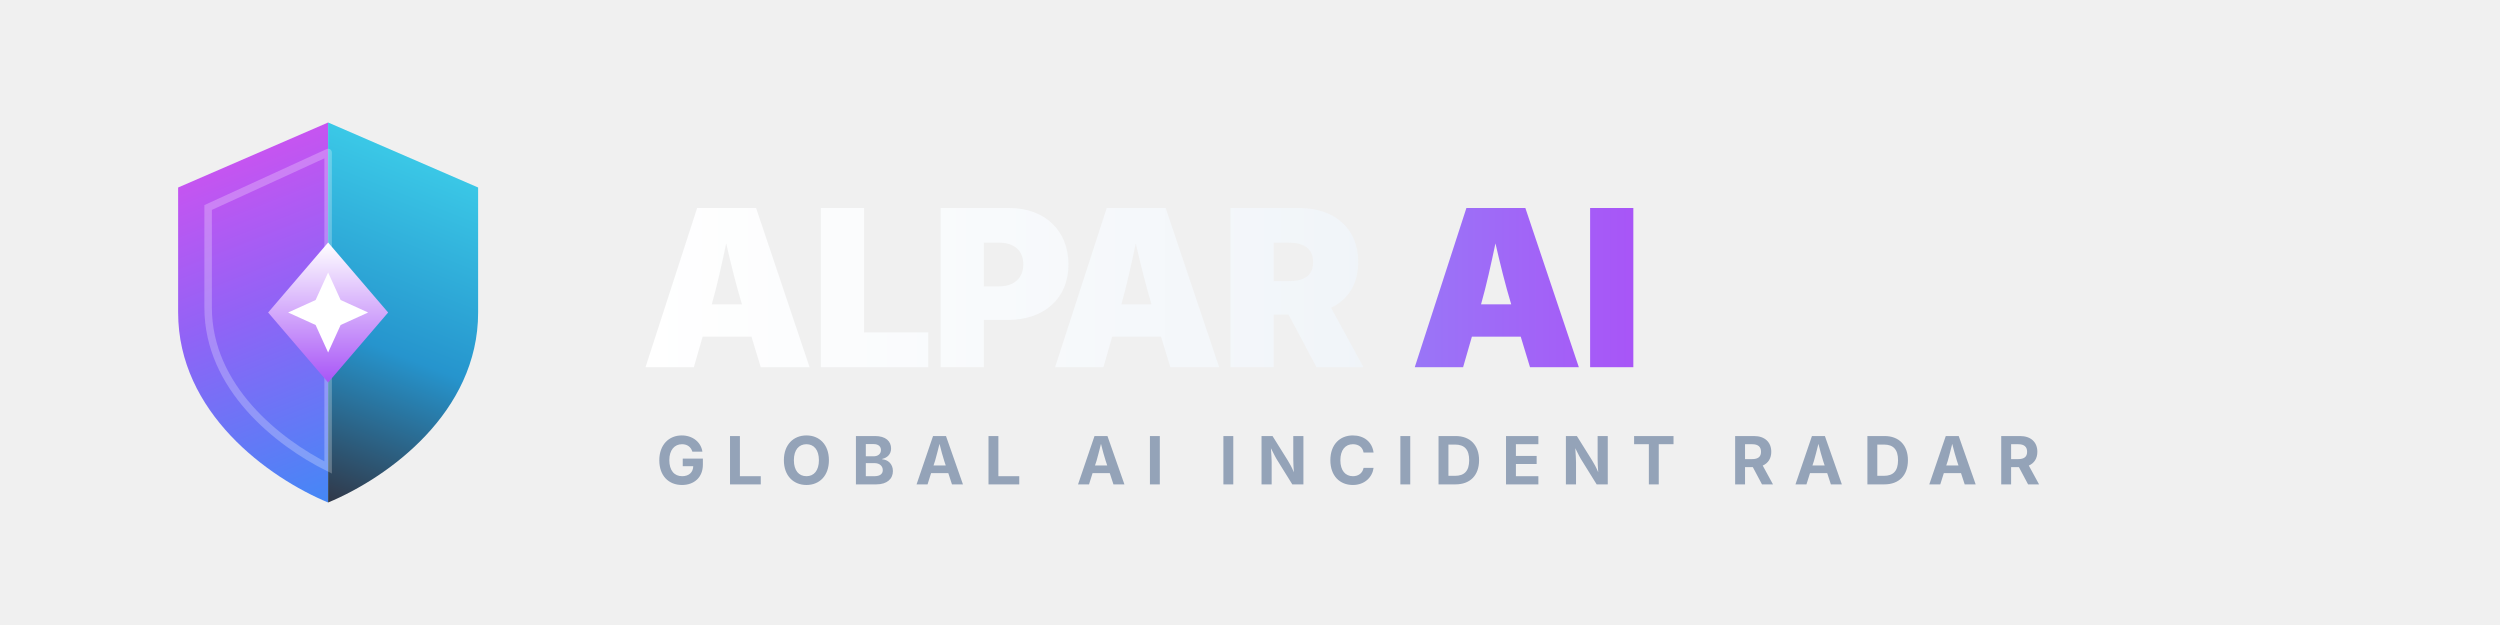
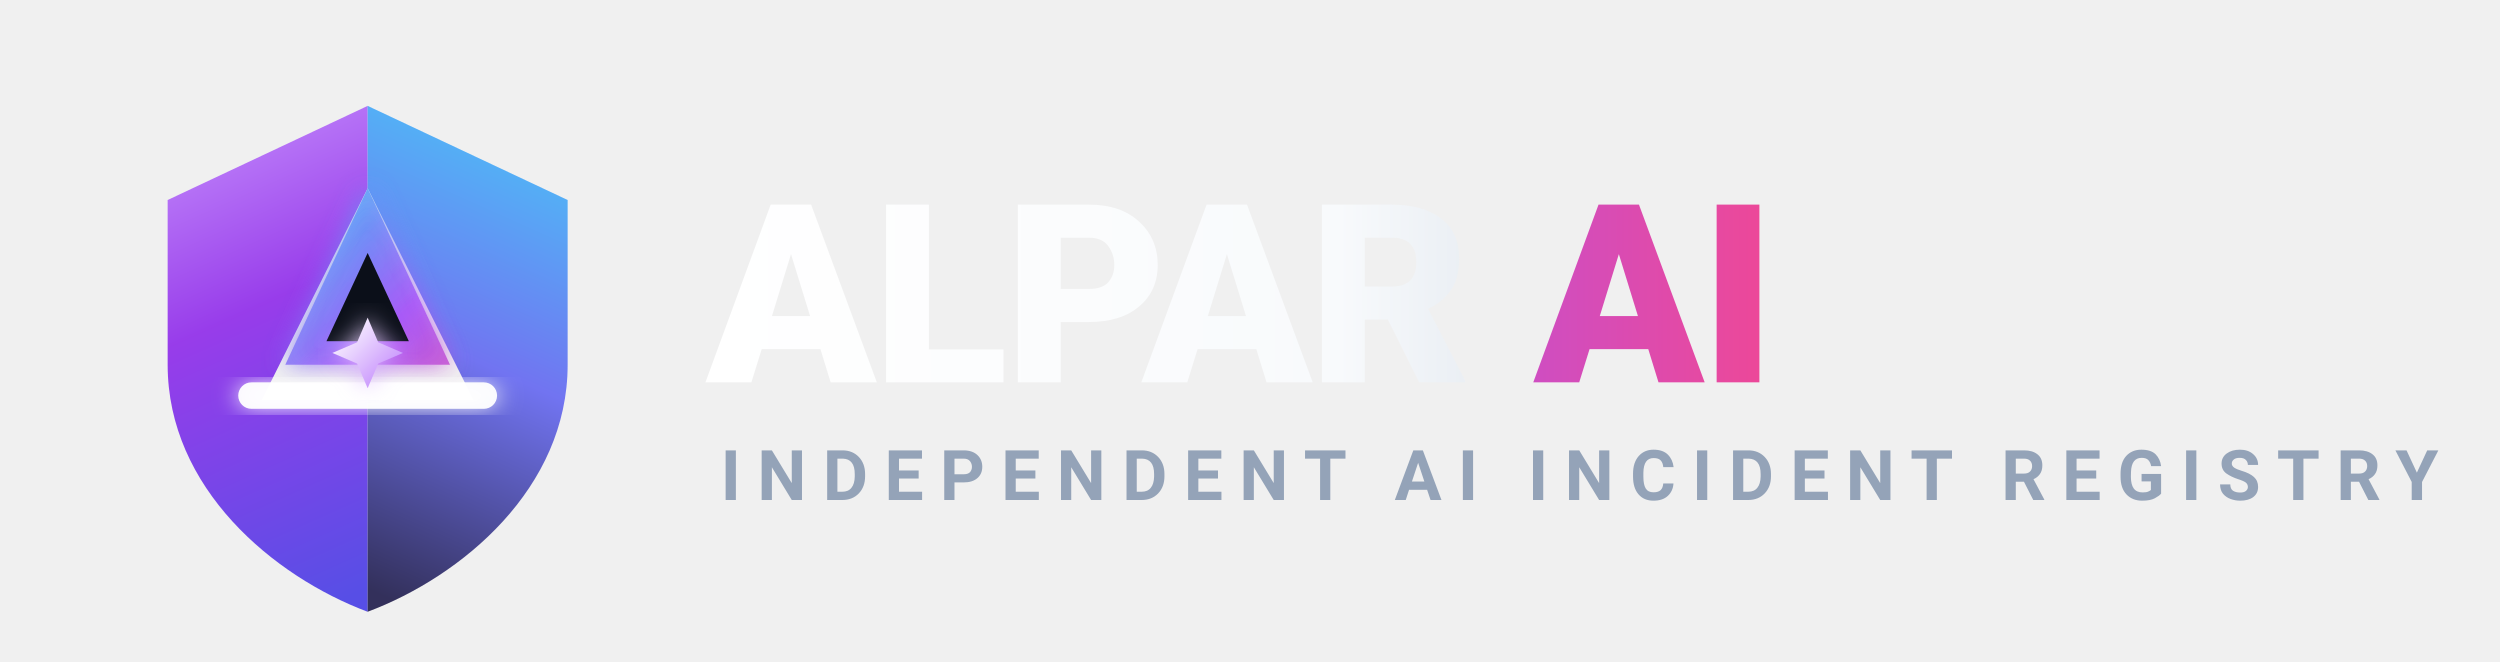
- <svg xmlns="http://www.w3.org/2000/svg" viewBox="0 0 320 80" width="100%" height="100%" fill="none">
+ <svg xmlns="http://www.w3.org/2000/svg" viewBox="0 0 340 90" width="100%" height="100%" fill="none">
  <defs>
-     <linearGradient id="alpar-text-grad-alpar" x1="0%" y1="0%" x2="100%" y2="0%">
+     <linearGradient id="alpar-brand-text-alpar" x1="0%" y1="0%" x2="100%" y2="0%">
      <stop offset="0%" stop-color="#ffffff" />
-       <stop offset="70%" stop-color="#f1f5f9" />
-       <stop offset="100%" stop-color="#e2e8f0" />
+       <stop offset="60%" stop-color="#f8fafc" />
+       <stop offset="100%" stop-color="#cbd5e1" />
    </linearGradient>
-     <linearGradient id="alpar-text-grad-ai" x1="0%" y1="0%" x2="100%" y2="0%">
-       <stop offset="0%" stop-color="#67e8f9" />
-       <stop offset="100%" stop-color="#a855f7" />
+     <linearGradient id="alpar-brand-text-ai" x1="0%" y1="0%" x2="100%" y2="0%">
+       <stop offset="0%" stop-color="#38bdf8" />
+       <stop offset="50%" stop-color="#a855f7" />
+       <stop offset="100%" stop-color="#ec4899" />
    </linearGradient>
-     <linearGradient id="alpar-wm-shield-left" x1="20" y1="12" x2="50" y2="88" gradientUnits="userSpaceOnUse">
-       <stop offset="0%" stop-color="#d946ef" />
-       <stop offset="50%" stop-color="#8b5cf6" />
-       <stop offset="100%" stop-color="#3b82f6" />
+     <linearGradient id="alpar-svg-wing-left" x1="15" y1="12" x2="50" y2="90" gradientUnits="userSpaceOnUse">
+       <stop offset="0%" stop-color="#c084fc" />
+       <stop offset="40%" stop-color="#9333ea" />
+       <stop offset="100%" stop-color="#4f46e5" />
    </linearGradient>
-     <linearGradient id="alpar-wm-shield-right" x1="80" y1="12" x2="50" y2="88" gradientUnits="userSpaceOnUse">
-       <stop offset="0%" stop-color="#22d3ee" />
-       <stop offset="60%" stop-color="#0284c7" />
-       <stop offset="100%" stop-color="#0f172a" />
+     <linearGradient id="alpar-svg-wing-right" x1="85" y1="12" x2="50" y2="90" gradientUnits="userSpaceOnUse">
+       <stop offset="0%" stop-color="#38bdf8" />
+       <stop offset="50%" stop-color="#6366f1" />
+       <stop offset="100%" stop-color="#1e1b4b" />
    </linearGradient>
-     <linearGradient id="alpar-wm-core" x1="50" y1="36" x2="50" y2="64" gradientUnits="userSpaceOnUse">
+     <linearGradient id="alpar-svg-core-beam" x1="30" y1="30" x2="70" y2="70" gradientUnits="userSpaceOnUse">
+       <stop offset="0%" stop-color="#38bdf8" />
+       <stop offset="50%" stop-color="#a855f7" />
+       <stop offset="100%" stop-color="#ec4899" />
+     </linearGradient>
+     <linearGradient id="alpar-svg-spark" x1="45" y1="45" x2="55" y2="55" gradientUnits="userSpaceOnUse">
      <stop offset="0%" stop-color="#ffffff" />
-       <stop offset="100%" stop-color="#a855f7" />
+       <stop offset="100%" stop-color="#c084fc" />
    </linearGradient>
+     <filter id="alpar-svg-bloom" x="-20%" y="-20%" width="140%" height="140%">
+       <feGaussianBlur stdDeviation="2" result="blur" />
+       <feMerge>
+         <feMergeNode in="blur" />
+         <feMergeNode in="SourceGraphic" />
+       </feMerge>
+     </filter>
  </defs>
-   <g transform="translate(10, 8) scale(0.64)">
-     <path d="M 50,12 L 20,25 V 50 C 20,70 38,83 50,88 Z" fill="url(#alpar-wm-shield-left)" fill-opacity="0.95" />
-     <path d="M 50,12 L 80,25 V 50 C 80,70 62,83 50,88 Z" fill="url(#alpar-wm-shield-right)" fill-opacity="0.85" />
-     <path d="M 50,18 L 26,29 V 49 C 26,65 40,76 50,81 V 18" stroke="#ffffff" stroke-width="1.5" stroke-opacity="0.25" stroke-linecap="round" />
-     <path d="M 50,36 L 62,50 L 50,64 L 38,50 Z" fill="url(#alpar-wm-core)" />
-     <path d="M 50,42 L 52.5,47.5 L 58,50 L 52.5,52.5 L 50,58 L 47.5,52.5 L 42,50 L 47.5,47.5 Z" fill="#ffffff" />
+   <g transform="translate(10, 8) scale(0.8)">
+     <path d="M 50,8 L 16,24 V 52 C 16,73 34,88 50,94 V 58 L 32,58 L 50,22 Z" fill="url(#alpar-svg-wing-left)" fill-opacity="0.95" />
+     <path d="M 50,8 L 84,24 V 52 C 84,73 66,88 50,94 V 58 L 68,58 L 50,22 Z" fill="url(#alpar-svg-wing-right)" fill-opacity="0.9" />
+     <path d="M 50,22 L 64,52 H 36 L 50,22 Z" fill="url(#alpar-svg-core-beam)" fill-opacity="0.85" filter="url(#alpar-svg-bloom)" />
+     <path d="M 50,33 L 57,48 H 43 L 50,33 Z" fill="#0b0f19" />
+     <rect x="28" y="55" width="44" height="4.5" rx="2.25" fill="#ffffff" fill-opacity="0.95" filter="url(#alpar-svg-bloom)" />
+     <path d="M 50,44 L 51.8,48.2 L 56,50 L 51.8,51.8 L 50,56 L 48.2,51.8 L 44,50 L 48.2,48.2 Z" fill="url(#alpar-svg-spark)" filter="url(#alpar-svg-bloom)" />
  </g>
-   <text x="82" y="47" font-family="system-ui, -apple-system, sans-serif" font-size="28" font-weight="900" letter-spacing="-0.5px">
-     <tspan fill="url(#alpar-text-grad-alpar)">ALPAR </tspan>
-     <tspan fill="url(#alpar-text-grad-ai)">AI</tspan>
+   <text x="96" y="52" font-family="-apple-system, BlinkMacSystemFont, 'Segoe UI', Roboto, sans-serif" font-size="34" font-weight="900" letter-spacing="-0.5px">
+     <tspan fill="url(#alpar-brand-text-alpar)">ALPAR </tspan>
+     <tspan fill="url(#alpar-brand-text-ai)">AI</tspan>
  </text>
-   <text x="84" y="62" font-family="system-ui, -apple-system, sans-serif" font-size="8.5" font-weight="700" fill="#94a3b8" letter-spacing="2.5px">
-     GLOBAL AI INCIDENT RADAR
+   <text x="98" y="68" font-family="-apple-system, BlinkMacSystemFont, 'Segoe UI', Roboto, sans-serif" font-size="9.5" font-weight="700" fill="#94a3b8" letter-spacing="2.2px">
+     INDEPENDENT AI INCIDENT REGISTRY
  </text>
</svg>
